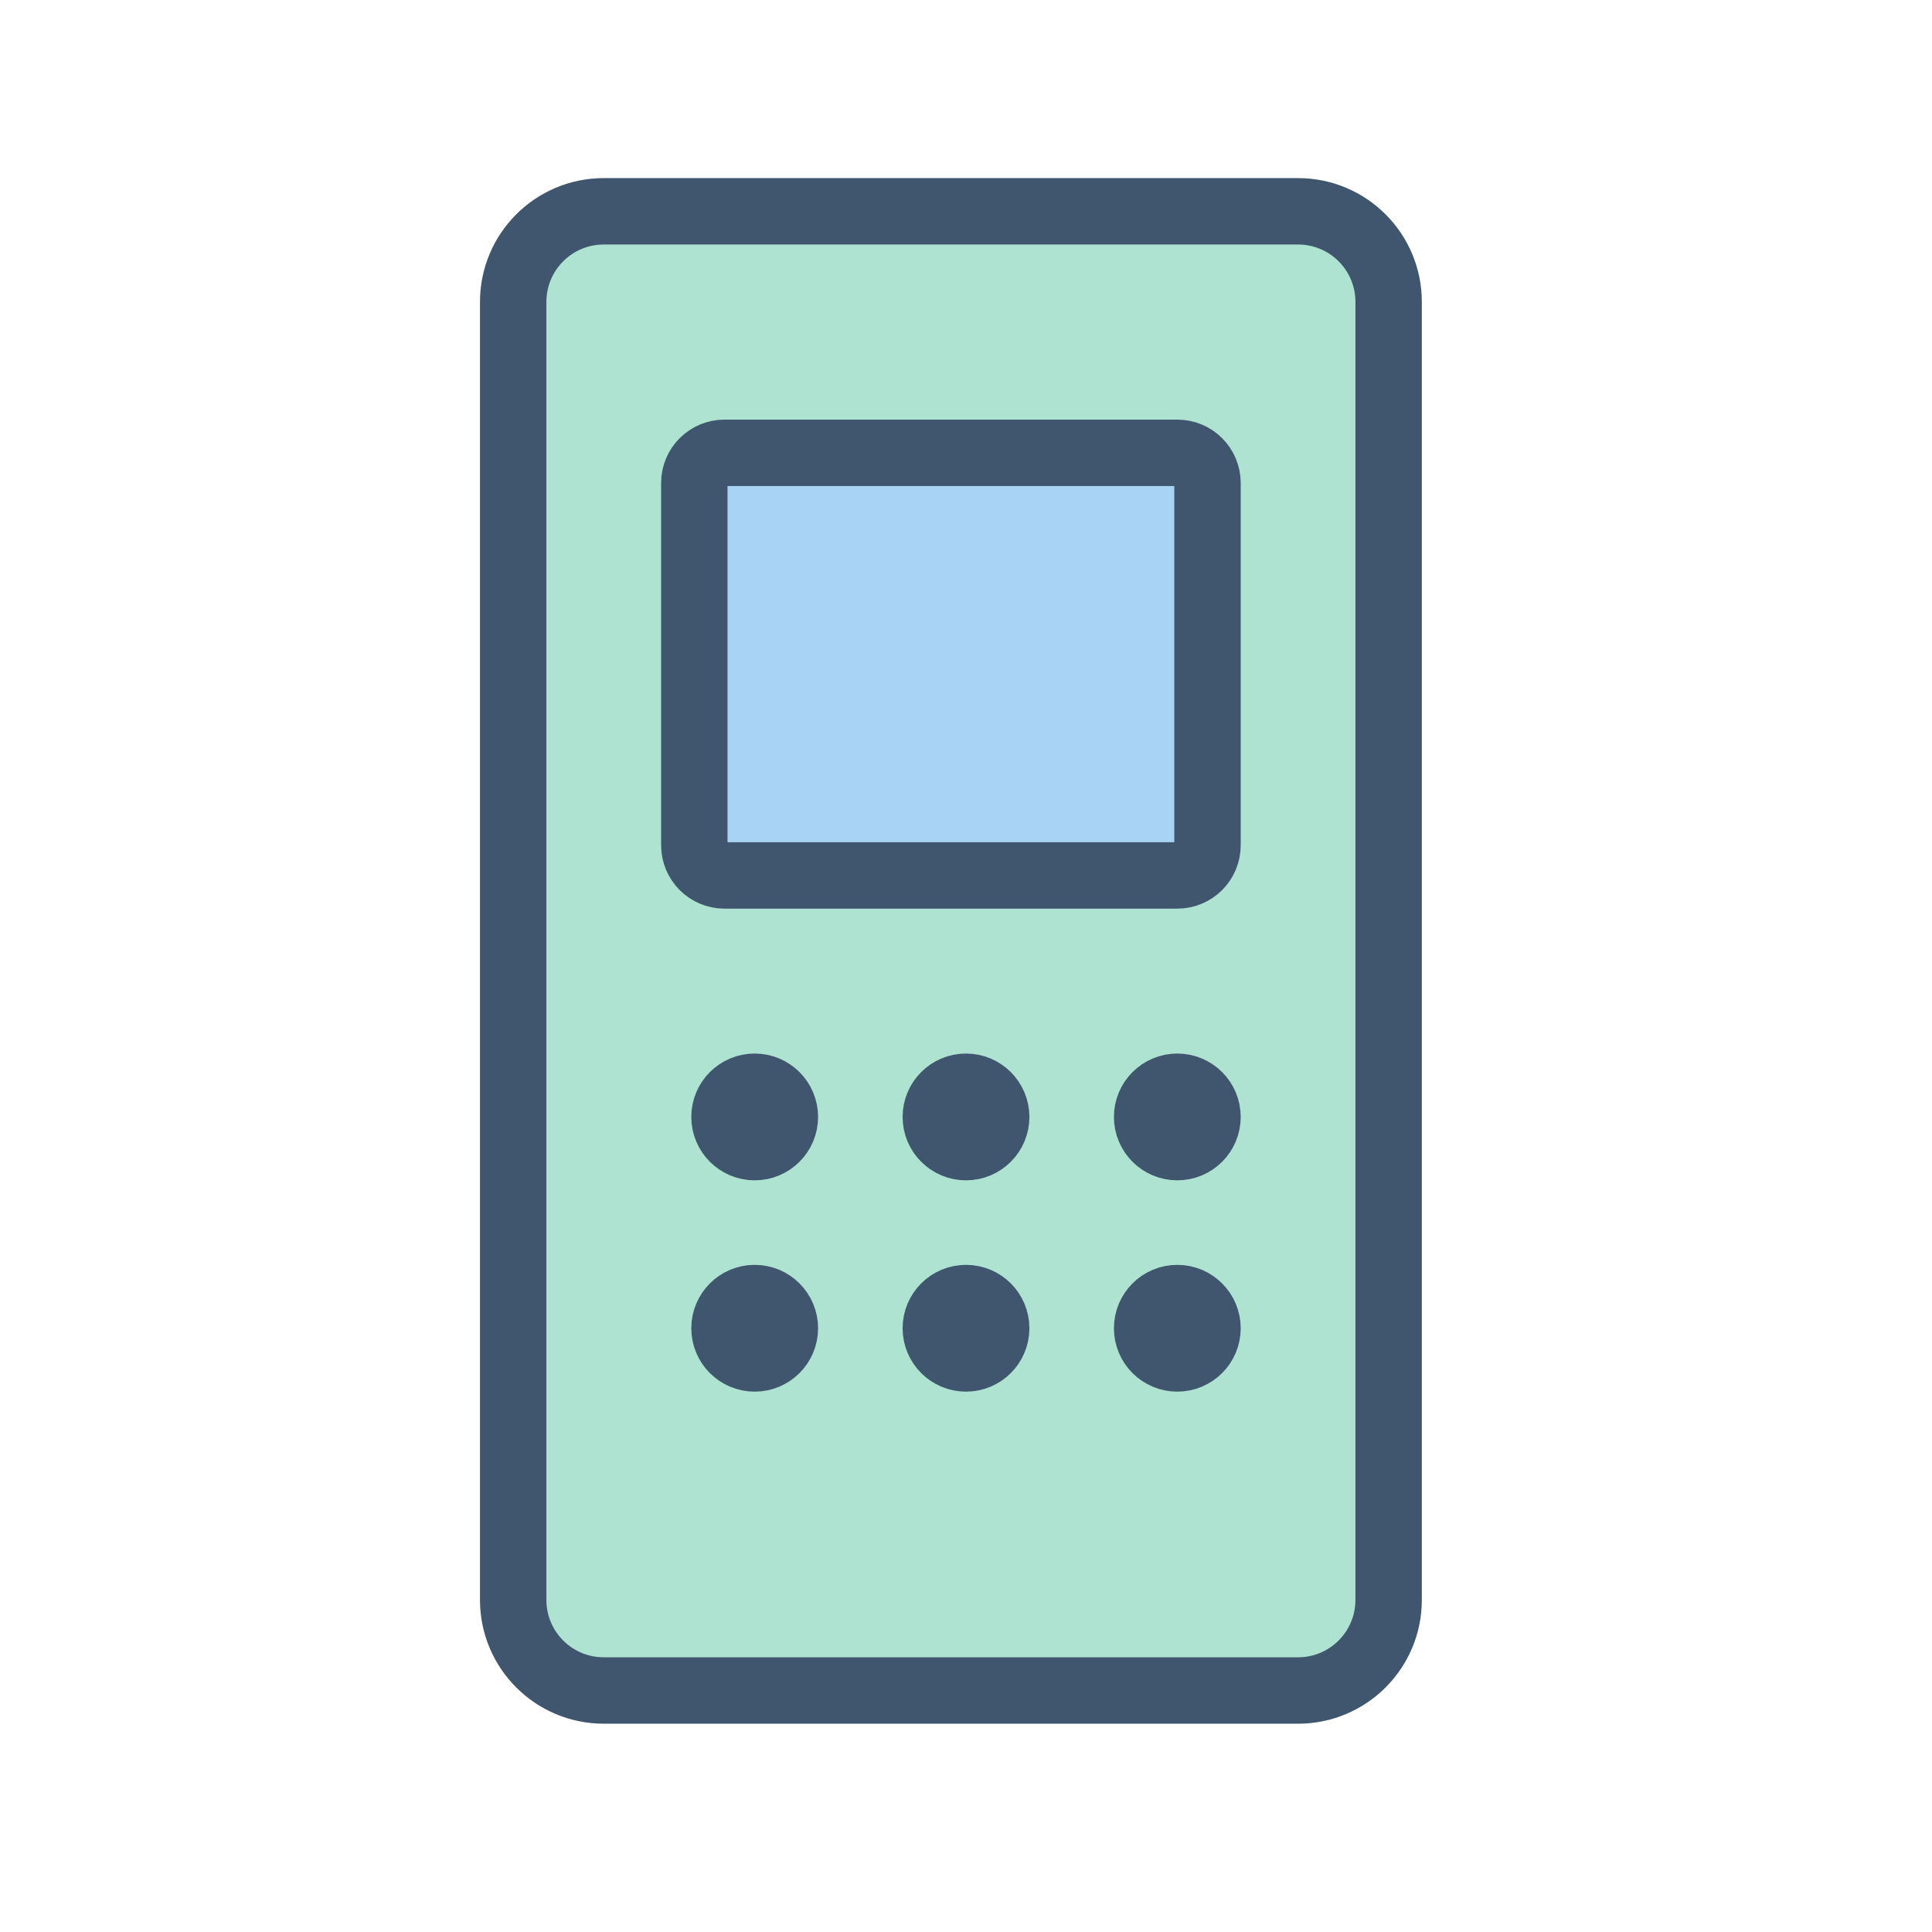
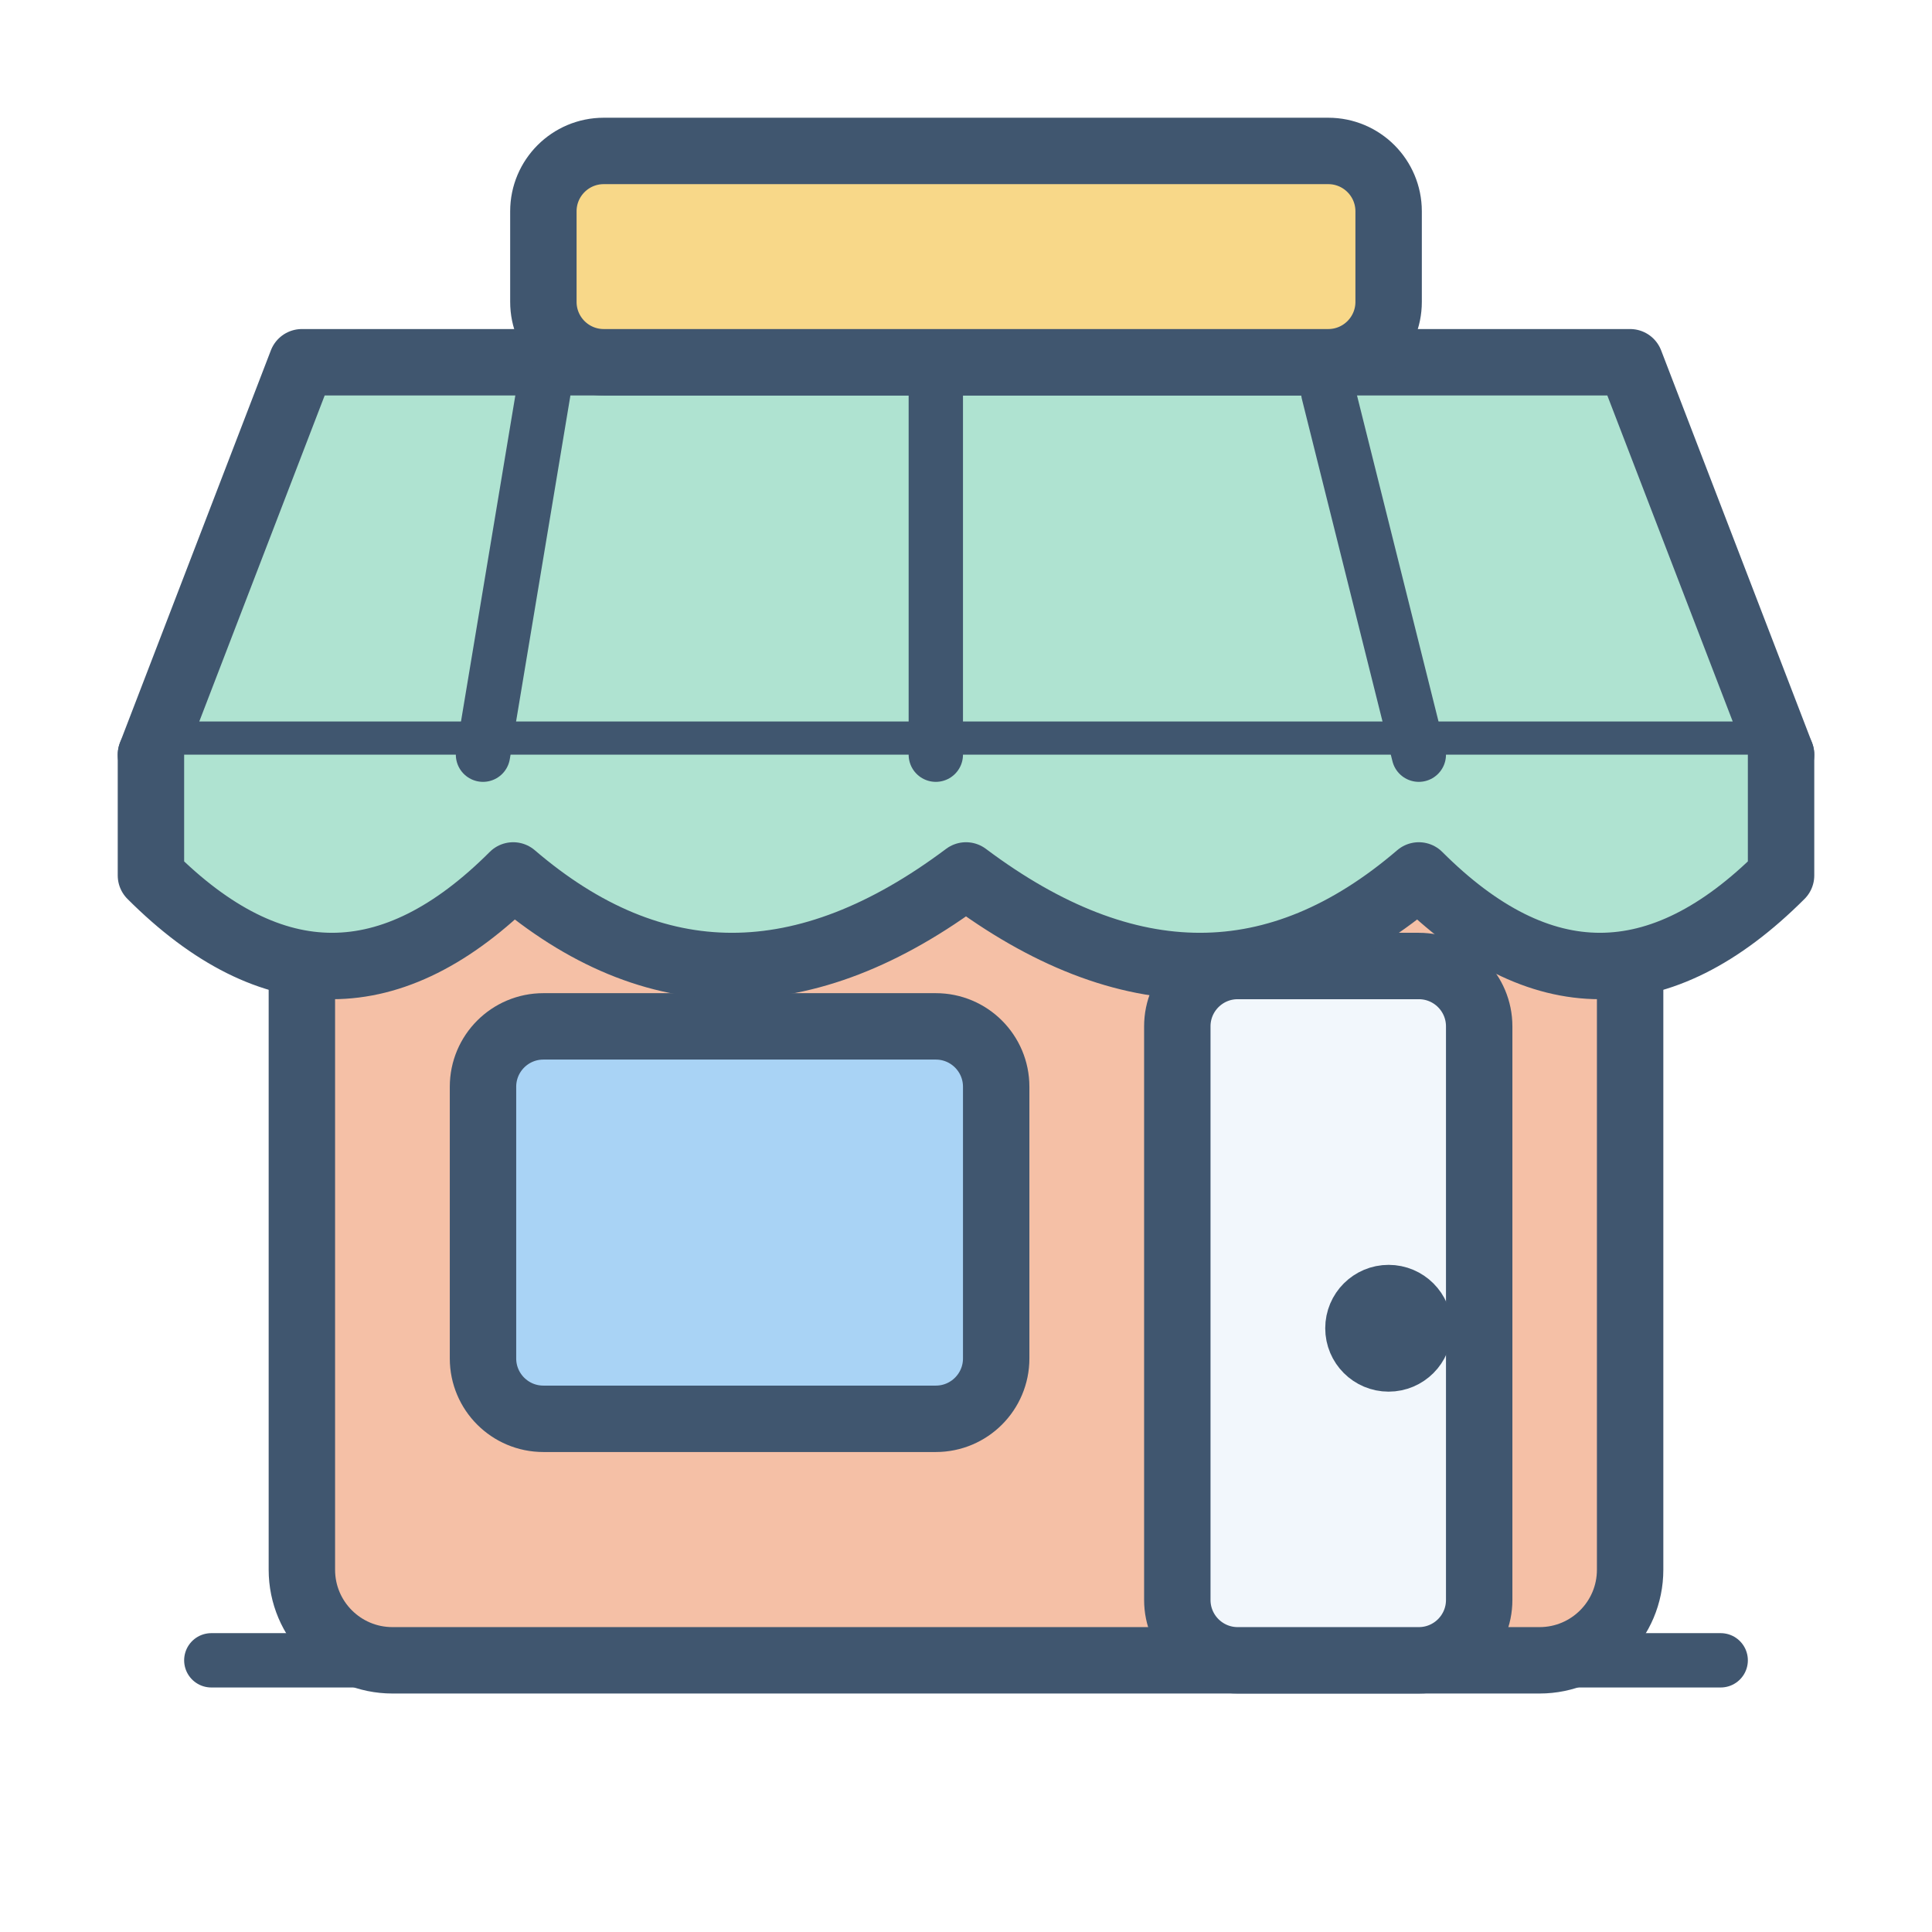
<svg xmlns="http://www.w3.org/2000/svg" width="512" height="512" viewBox="0 0 64 64">
  <g stroke="#40566F" stroke-width="2.2" stroke-linecap="round" stroke-linejoin="round">
-     <rect x="17" y="7" width="29" height="49" rx="3" fill="#AFE3D1" />
-     <rect x="23" y="15" width="17" height="14" rx="1" fill="#A9D3F5" />
-     <circle cx="25" cy="37" r="1" fill="#40566F" />
-     <circle cx="25" cy="44" r="1" fill="#40566F" />
-     <circle cx="32" cy="37" r="1" fill="#40566F" />
-     <circle cx="32" cy="44" r="1" fill="#40566F" />
-     <circle cx="39" cy="37" r="1" fill="#40566F" />
-     <circle cx="39" cy="44" r="1" fill="#40566F" />
+     <rect x="10" y="24" width="44" height="31" rx="3" fill="#F5C0A6" />
+     <rect x="16" y="34" width="17" height="13" rx="2" fill="#A9D3F5" />
+     <rect x="39" y="32" width="10" height="23" rx="2" fill="#F2F7FC" />
+     <circle cx="46" cy="44" r="1" fill="#40566F" />
+     <path d="M10 12h44l5 13H5Z" fill="#AFE3D1" />
+     <path d="M5 25v4q6 6 12 0 7 6 15 0 8 6 15 0 6 6 12 0v-4" fill="#AFE3D1" />
+     <path d="M18 13 16 25M31 13v12M44 13l3 12M7 55h50" fill="none" stroke-width="1.8" />
+     <rect x="18" y="5" width="28" height="7" rx="2" fill="#F8D889" />
  </g>
</svg>
